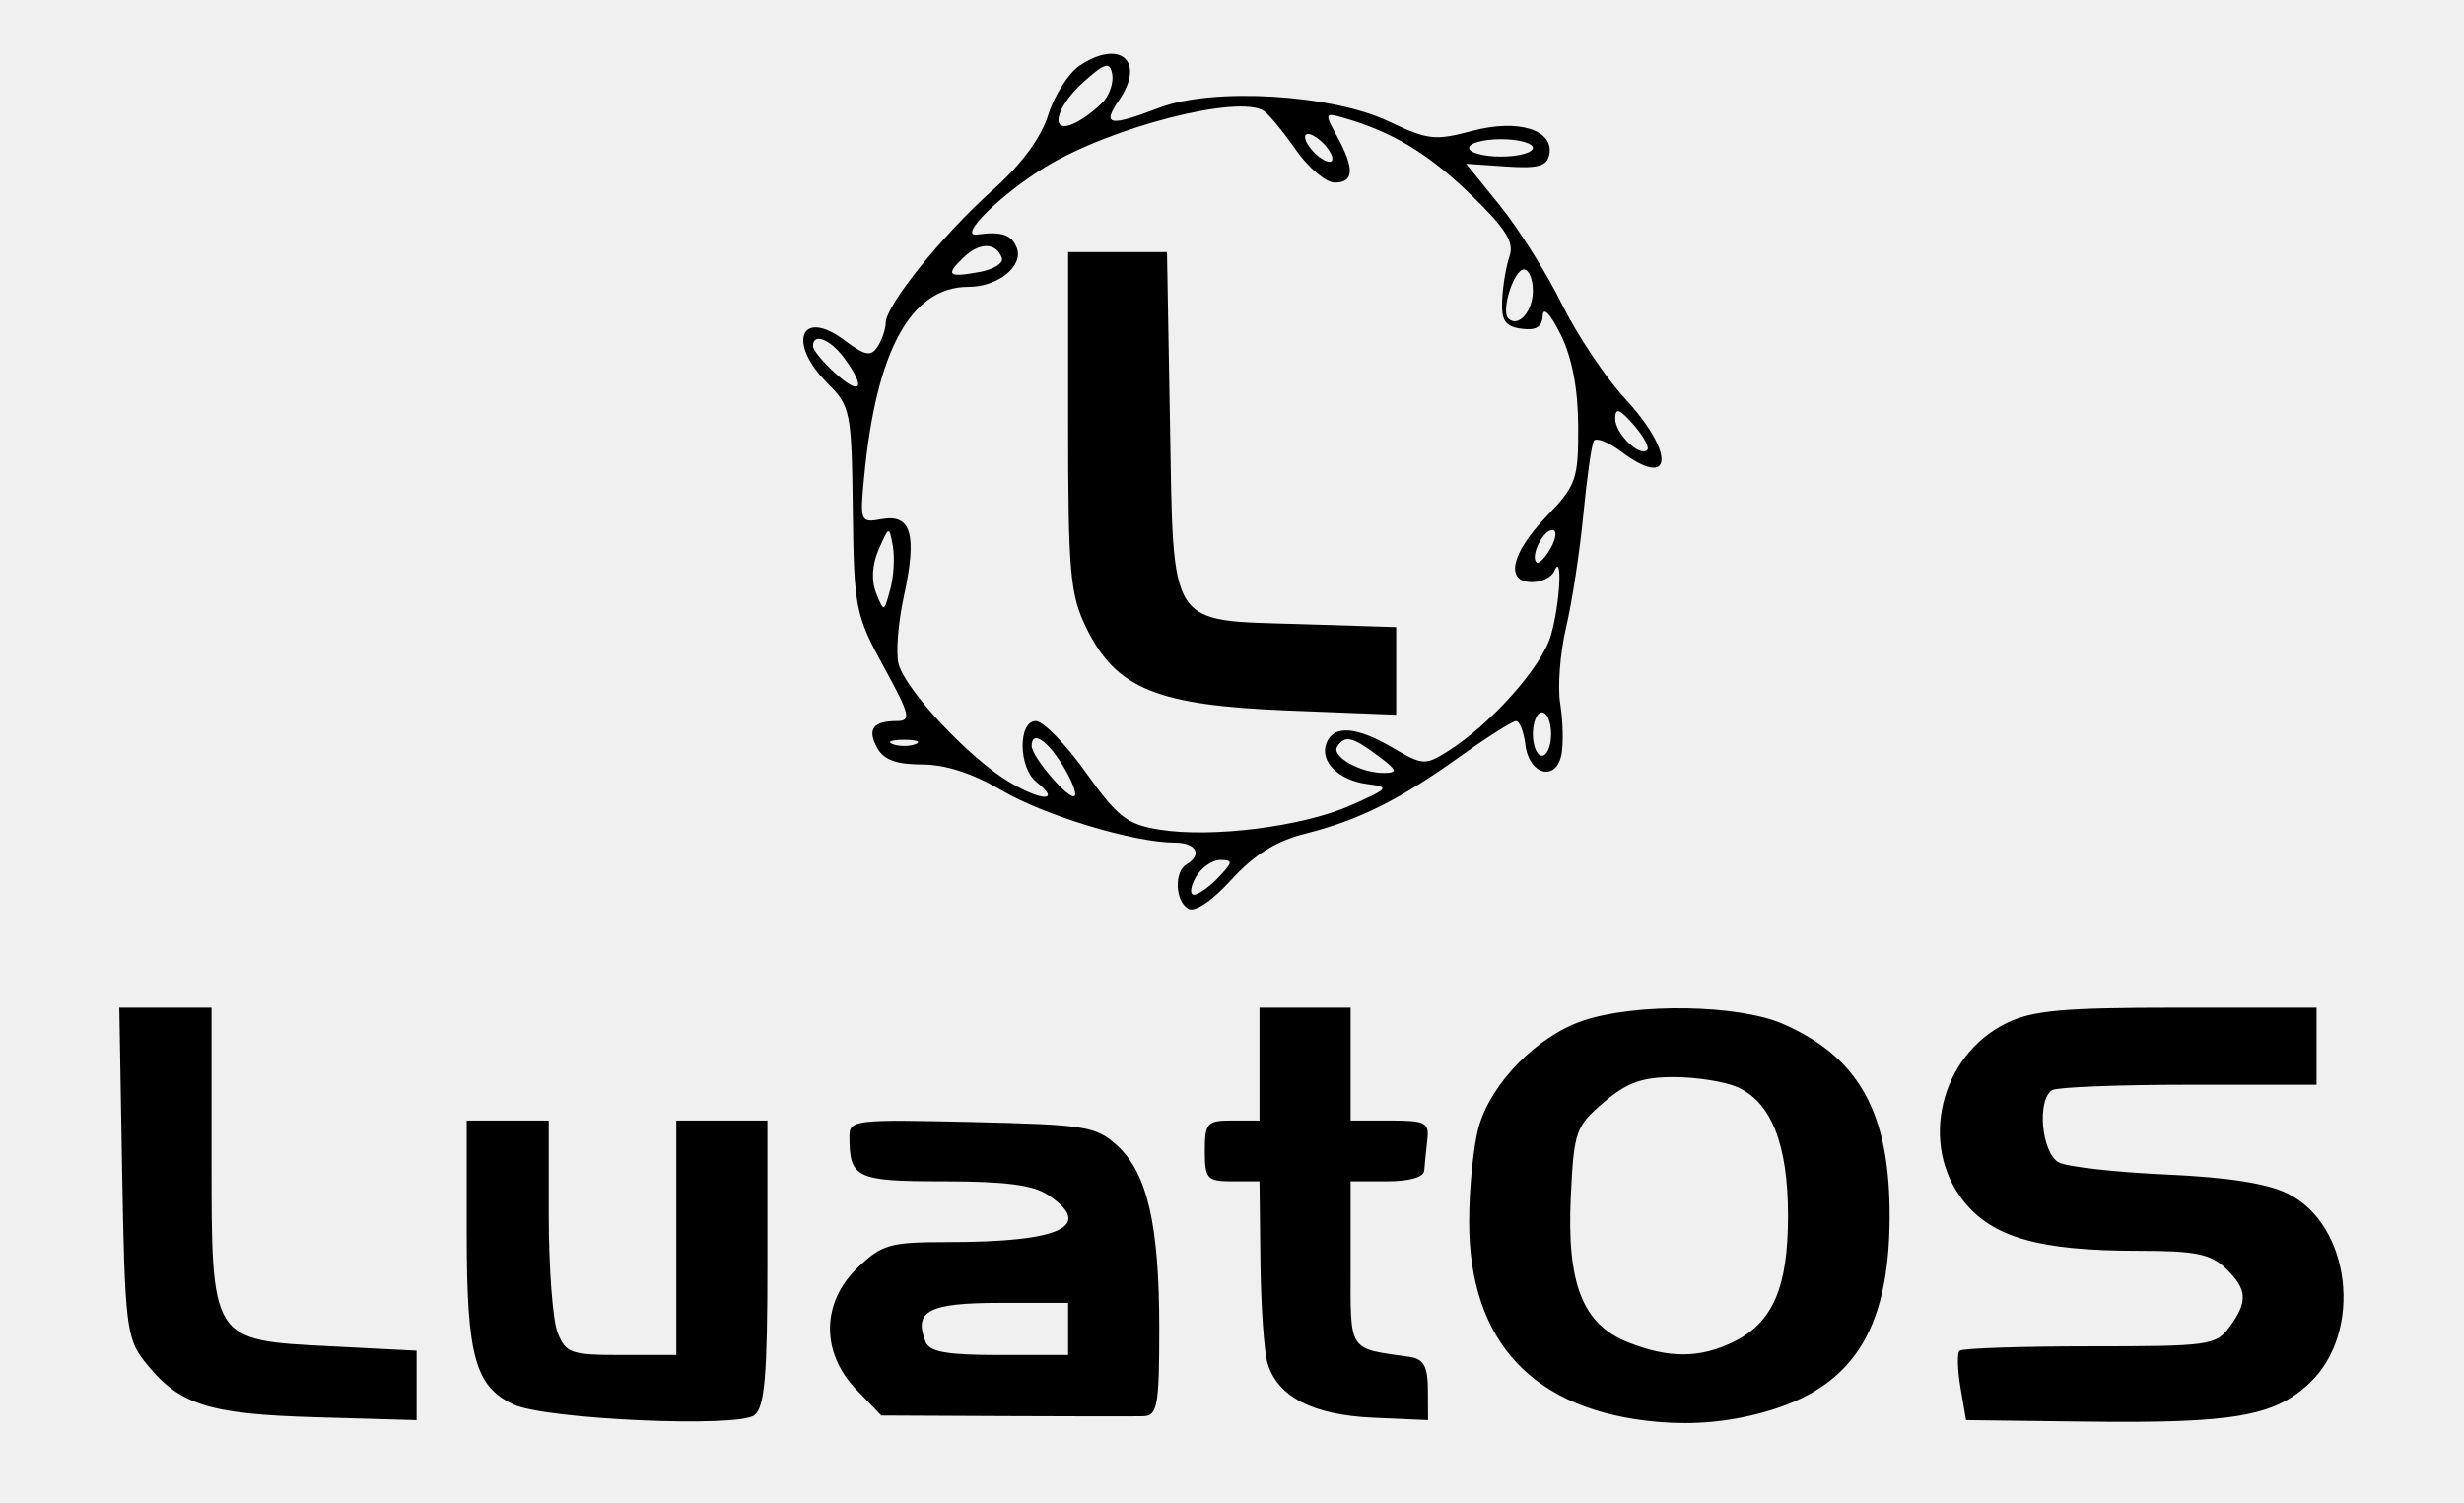
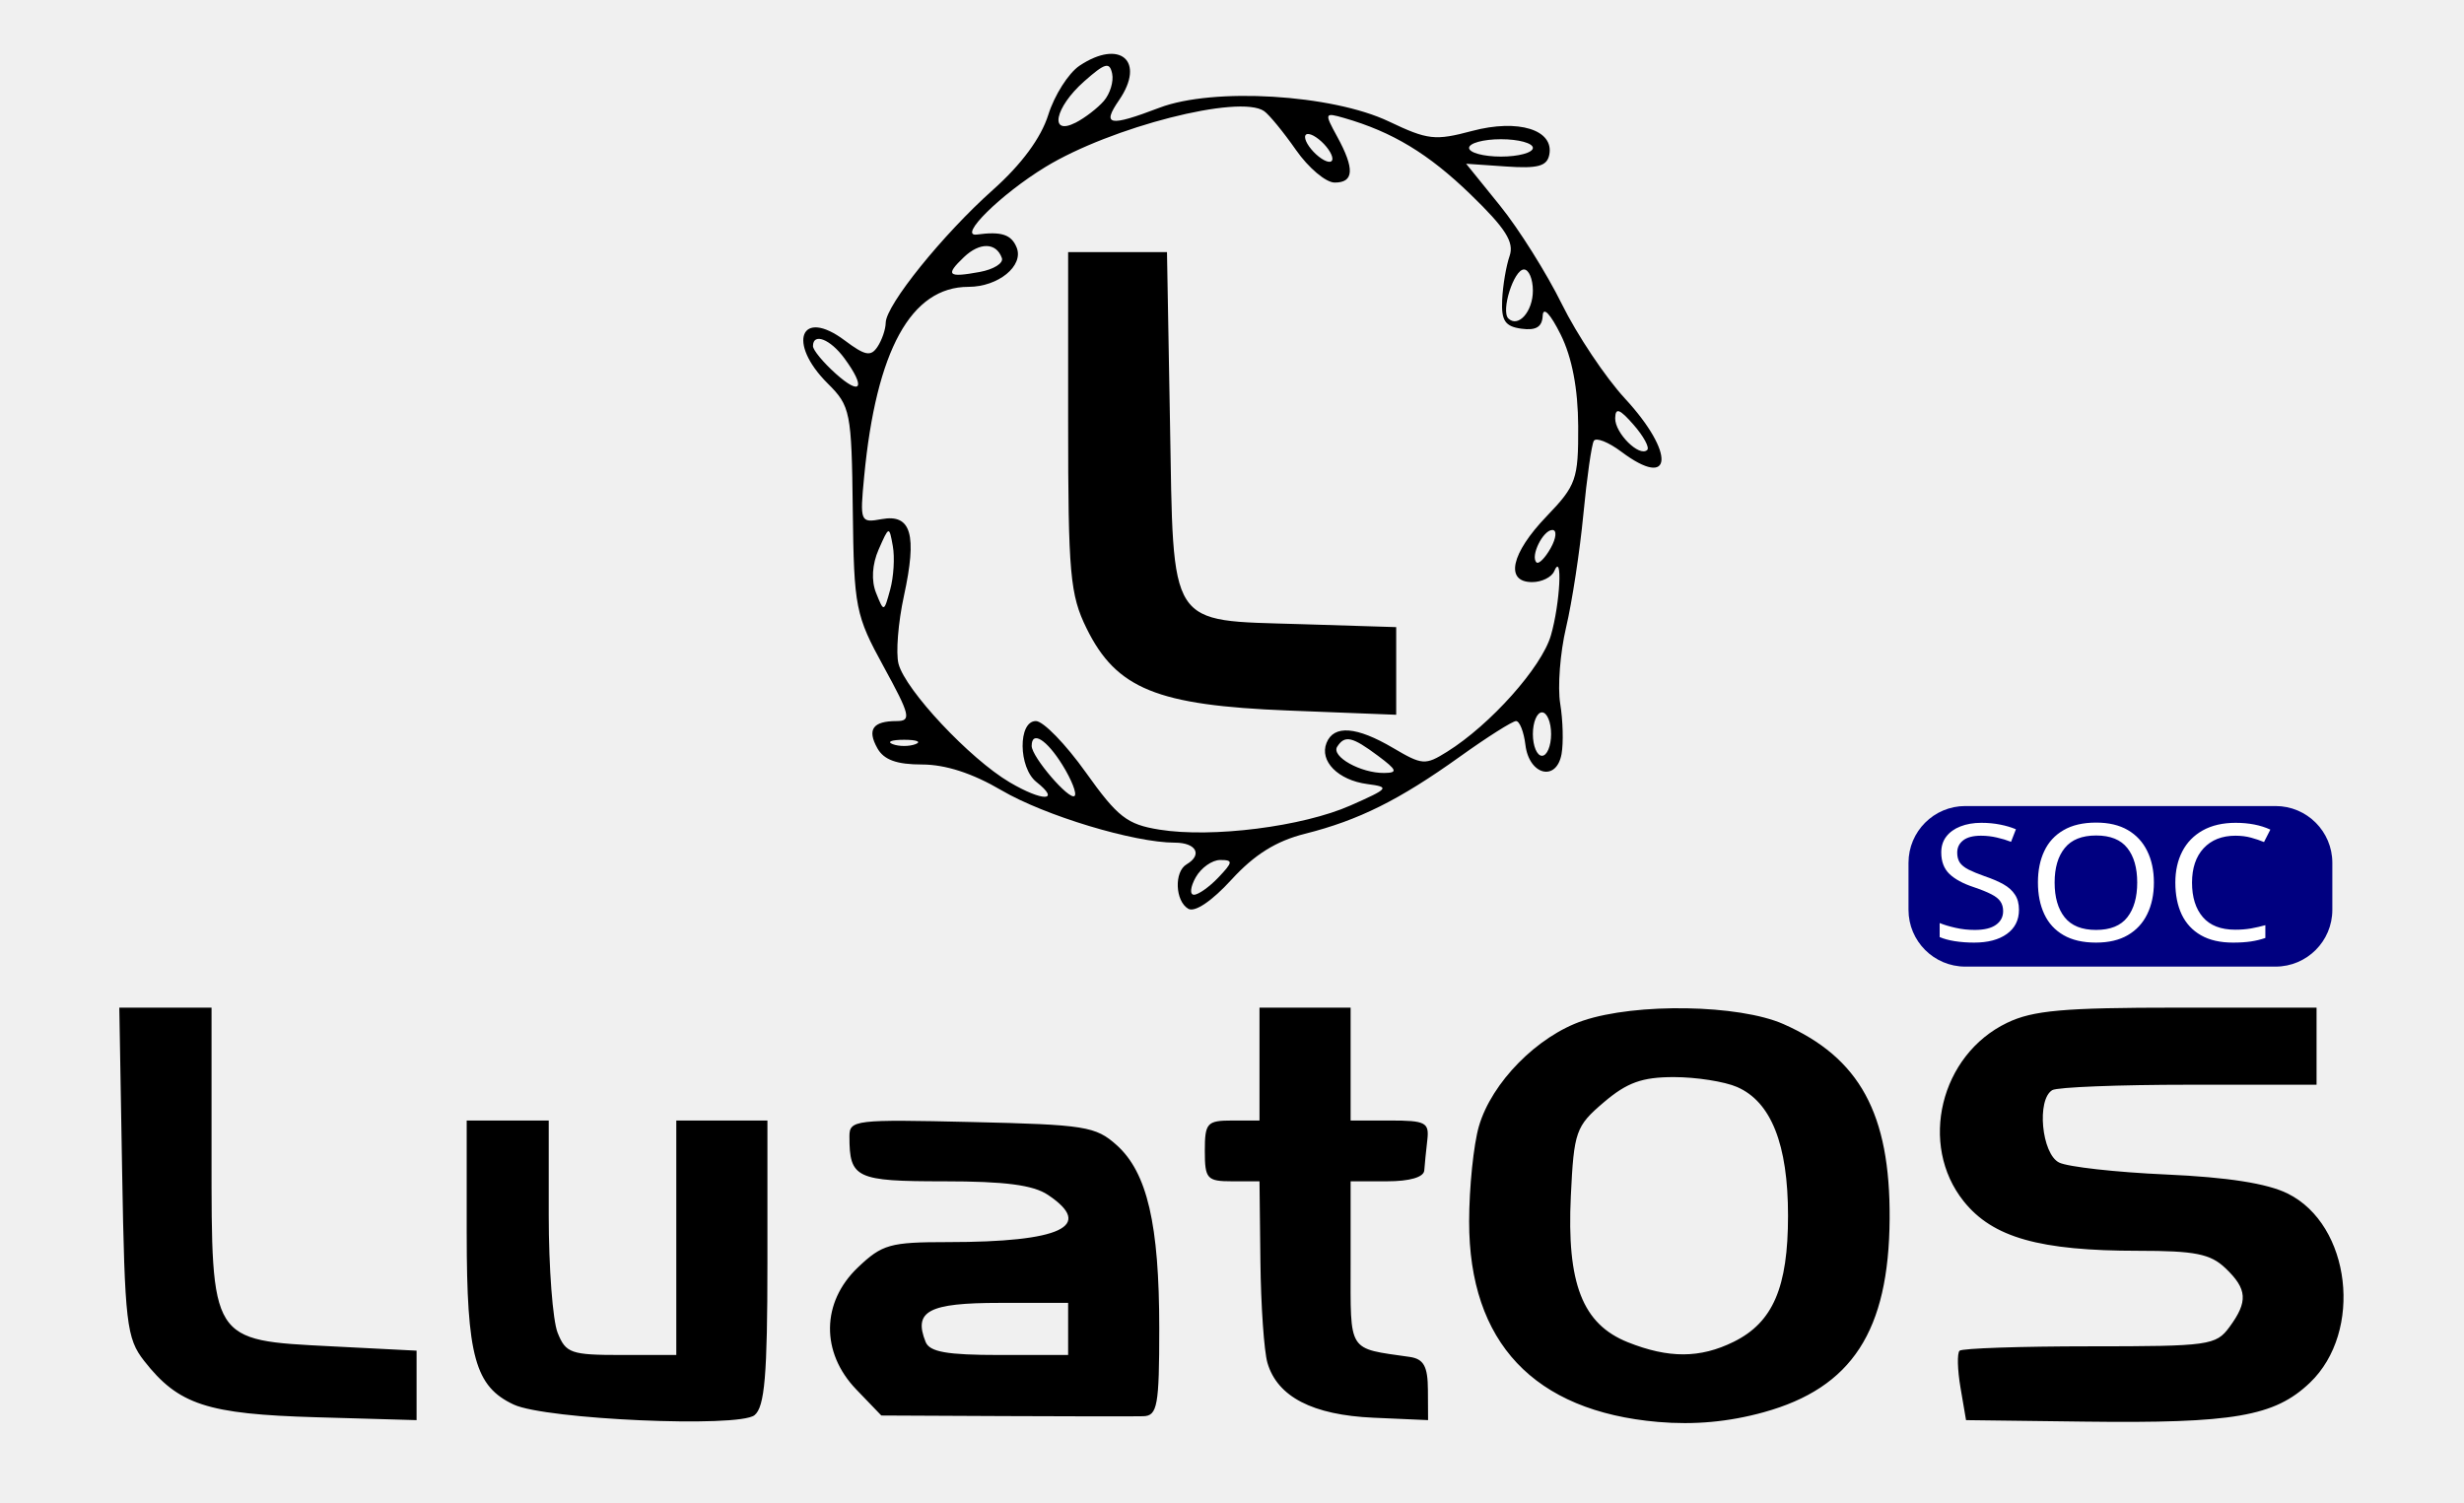
- <svg xmlns="http://www.w3.org/2000/svg" width="328" height="200">
-   <g>
+ <svg xmlns="http://www.w3.org/2000/svg" width="328" height="200" version="1.1" id="svg49">
+   <defs id="defs53" />
+   <g id="g42">
    <rect fill="none" id="canvas_background" height="202" width="330" y="-1" x="-1" />
  </g>
-   <g>
+   <g id="g47">
    <path id="svg_1" fill-rule="evenodd" fill="black" d="m143.701,8.749c-1.463,0.977 -3.333,3.917 -4.156,6.532c-0.97,3.088 -3.558,6.594 -7.373,9.995c-6.672,5.948 -14.241,15.333 -14.269,17.69c-0.011,0.868 -0.502,2.307 -1.094,3.198c-0.888,1.336 -1.65,1.187 -4.369,-0.851c-5.857,-4.391 -7.711,0.311 -2.261,5.732c3.034,3.018 3.182,3.762 3.34,16.826c0.159,13.035 0.349,14.003 4.122,20.893c3.524,6.437 3.711,7.225 1.714,7.225c-3.17,0 -3.963,1.121 -2.561,3.62c0.866,1.543 2.566,2.161 5.943,2.161c3.121,0 6.714,1.166 10.572,3.431c5.755,3.379 17.649,6.973 23.079,6.973c2.851,0 3.726,1.617 1.565,2.89c-1.673,0.985 -1.526,4.882 0.223,5.911c0.872,0.514 3.132,-1.008 5.762,-3.882c3.048,-3.333 5.934,-5.133 9.777,-6.101c7.152,-1.8 12.551,-4.488 20.623,-10.268c3.637,-2.605 7,-4.735 7.475,-4.735c0.473,0 1.035,1.427 1.246,3.169c0.486,4.024 4.128,4.95 4.809,1.223c0.266,-1.461 0.187,-4.479 -0.177,-6.704c-0.364,-2.225 -0.012,-6.795 0.781,-10.156c0.795,-3.361 1.828,-10.124 2.298,-15.029c0.469,-4.905 1.098,-9.318 1.397,-9.807c0.298,-0.488 1.943,0.163 3.655,1.445c6.876,5.155 7.219,0.209 0.492,-7.074c-2.595,-2.809 -6.381,-8.475 -8.412,-12.591c-2.032,-4.114 -5.729,-9.999 -8.215,-13.075l-4.52,-5.593l5.339,0.368c4.208,0.289 5.421,-0.04 5.728,-1.555c0.673,-3.332 -4.135,-4.817 -10.284,-3.176c-4.924,1.313 -5.884,1.203 -11.073,-1.266c-7.586,-3.61 -23.384,-4.555 -30.542,-1.824c-6.7,2.554 -7.693,2.369 -5.374,-1.005c3.575,-5.201 0.143,-8.198 -5.259,-4.592m3.23,4.702c-0.835,0.957 -2.517,2.251 -3.74,2.875c-3.57,1.821 -2.789,-2.025 1.114,-5.479c2.802,-2.48 3.4,-2.647 3.74,-1.045c0.221,1.049 -0.279,2.69 -1.114,3.649m21.342,1.343c0.673,0.467 2.584,2.796 4.246,5.177c1.662,2.38 3.978,4.331 5.145,4.335c2.584,0.009 2.683,-1.83 0.331,-6.128c-1.716,-3.136 -1.686,-3.221 0.917,-2.473c6.441,1.851 11.23,4.746 16.852,10.187c4.668,4.519 5.829,6.353 5.186,8.192c-0.455,1.303 -0.899,3.929 -0.987,5.837c-0.129,2.773 0.387,3.542 2.569,3.838c1.947,0.264 2.757,-0.234 2.828,-1.734c0.058,-1.259 1.02,-0.246 2.395,2.52c1.509,3.039 2.307,7.221 2.328,12.202c0.029,7.067 -0.255,7.875 -4.214,11.994c-4.732,4.924 -5.573,8.751 -1.92,8.751c1.279,0 2.6,-0.65 2.937,-1.445c1.154,-2.724 0.791,4.333 -0.44,8.554c-1.234,4.235 -8.059,11.881 -13.809,15.471c-2.914,1.82 -3.299,1.793 -7.197,-0.502c-4.861,-2.864 -7.884,-3.095 -8.856,-0.676c-0.975,2.422 1.541,4.966 5.417,5.48c3.053,0.403 2.921,0.573 -2.211,2.845c-6.383,2.825 -18.447,4.353 -25.461,3.223c-4.301,-0.692 -5.545,-1.661 -9.794,-7.623c-2.676,-3.756 -5.665,-6.83 -6.64,-6.83c-2.399,0 -2.342,6.205 0.074,8.116c3.29,2.602 0.83,2.627 -3.569,0.035c-5.285,-3.112 -13.868,-12.26 -14.791,-15.763c-0.376,-1.431 -0.053,-5.503 0.719,-9.048c1.778,-8.163 0.974,-10.937 -2.96,-10.221c-2.854,0.52 -2.913,0.38 -2.336,-5.657c1.604,-16.824 6.244,-25.264 13.886,-25.264c3.965,0 7.395,-2.8 6.415,-5.236c-0.698,-1.732 -2.028,-2.168 -5.278,-1.728c-2.635,0.356 3.156,-5.364 9.098,-8.988c8.747,-5.335 25.858,-9.706 29.124,-7.44m9.087,6.335c0,0.645 -0.804,0.519 -1.82,-0.283c-1.001,-0.792 -1.82,-1.96 -1.82,-2.595c0,-0.645 0.804,-0.519 1.82,0.283c1.001,0.792 1.82,1.96 1.82,2.595m26.687,-1.439c0,0.636 -1.911,1.156 -4.246,1.156c-2.335,0 -4.246,-0.52 -4.246,-1.156c0,-0.636 1.911,-1.156 4.246,-1.156c2.335,0 4.246,0.52 4.246,1.156m-70.685,14.668c0.237,0.676 -1.094,1.507 -2.956,1.849c-4.253,0.779 -4.62,0.431 -2.091,-1.98c2.113,-2.013 4.317,-1.956 5.047,0.132m8.82,21.76c0,20.263 0.25,23.063 2.465,27.553c3.959,8.026 9.376,10.23 26.833,10.915l14.372,0.564l0,-5.835l0,-5.833l-12.697,-0.394c-17.828,-0.554 -16.928,0.842 -17.418,-27.023l-0.397,-22.504l-6.578,0l-6.58,0l0,22.556m61.865,-17.422c0,2.769 -1.935,4.969 -3.259,3.706c-1.032,-0.985 0.724,-6.528 2.069,-6.528c0.655,0 1.19,1.269 1.19,2.822m-91.654,8.996c2.892,3.933 2.247,5.09 -1.144,2.054c-1.668,-1.494 -3.033,-3.144 -3.033,-3.669c0,-1.828 2.301,-0.938 4.177,1.615m106.876,12.209c-1.04,0.992 -4.308,-2.246 -4.265,-4.227c0.032,-1.455 0.588,-1.255 2.456,0.883c1.33,1.52 2.143,3.025 1.809,3.343m-100.772,18.575c-0.835,3.051 -0.841,3.053 -1.885,0.449c-0.654,-1.629 -0.523,-3.805 0.347,-5.78c1.386,-3.148 1.399,-3.15 1.885,-0.449c0.271,1.495 0.114,4.096 -0.347,5.78m87.92,-5.51c-0.745,1.326 -1.595,2.18 -1.891,1.899c-0.848,-0.809 0.872,-4.311 2.119,-4.311c0.62,0 0.517,1.084 -0.228,2.412m0.056,24.756c0,1.59 -0.546,2.89 -1.213,2.89c-0.667,0 -1.213,-1.301 -1.213,-2.89c0,-1.59 0.546,-2.89 1.213,-2.89c0.667,0 1.213,1.301 1.213,2.89m-84.61,1.343c-0.833,0.321 -2.198,0.321 -3.033,0c-0.833,-0.32 -0.152,-0.583 1.516,-0.583c1.668,0 2.351,0.262 1.516,0.583m19.569,2.783c1.209,1.951 1.935,3.8 1.612,4.107c-0.689,0.658 -5.715,-5.194 -5.715,-6.655c0,-2.096 1.989,-0.86 4.103,2.548m41.993,-1.236c2.551,1.902 2.683,2.265 0.83,2.287c-3.116,0.036 -7.099,-2.194 -6.251,-3.501c1.014,-1.565 1.986,-1.348 5.421,1.214m-21.228,16.185c-1.207,1.272 -2.676,2.312 -3.263,2.312c-0.587,0 -0.484,-1.04 0.23,-2.312c0.714,-1.272 2.182,-2.312 3.263,-2.312c1.735,0 1.708,0.272 -0.23,2.312m-145.942,39.225c0.347,20.13 0.582,22.145 2.931,25.144c4.572,5.84 8.378,7.085 22.92,7.502l13.343,0.383l0,-4.624l0,-4.624l-11.332,-0.578c-16.148,-0.824 -15.961,-0.525 -15.961,-25.562l0,-19.525l-6.139,0l-6.138,0l0.376,21.884m151.401,-14.37l0,7.514l-3.639,0c-3.35,0 -3.639,0.321 -3.639,4.046c0,3.725 0.289,4.046 3.639,4.046l3.639,0l0.121,10.693c0.067,5.882 0.489,11.947 0.938,13.48c1.326,4.514 6.015,6.941 14.104,7.298l7.278,0.32l-0.022,-4.035c-0.016,-3.126 -0.562,-4.112 -2.426,-4.38c-8.328,-1.198 -7.863,-0.464 -7.863,-12.416l0,-10.961l4.852,0c3.019,0 4.89,-0.546 4.953,-1.445c0.056,-0.794 0.238,-2.615 0.404,-4.046c0.273,-2.342 -0.221,-2.601 -4.953,-2.601l-5.256,0l0,-7.514l0,-7.514l-6.065,0l-6.065,0l0,7.514m43.063,-5.778c-6.062,2.043 -12.157,8.224 -13.854,14.051c-0.712,2.444 -1.298,8.156 -1.302,12.693c-0.013,16.084 8.62,25.246 25.135,26.674c4.832,0.417 9.437,-0.006 14.093,-1.296c11.735,-3.251 16.649,-10.809 16.747,-25.753c0.091,-13.973 -3.978,-21.432 -14.133,-25.913c-5.917,-2.612 -19.598,-2.844 -26.687,-0.455m56.448,0.289c-8.89,4.274 -11.79,16.23 -5.762,23.762c3.855,4.816 10.091,6.583 23.241,6.583c7.55,0 9.595,0.408 11.593,2.312c2.92,2.783 3.034,4.439 0.537,7.835c-1.795,2.444 -2.705,2.57 -18.6,2.57c-9.191,0 -16.989,0.265 -17.328,0.587c-0.338,0.323 -0.283,2.534 0.124,4.913l0.739,4.326l15.748,0.198c19.872,0.25 25.313,-0.688 30.017,-5.17c7.135,-6.801 5.467,-21.031 -2.953,-25.194c-2.726,-1.347 -7.981,-2.17 -16.169,-2.533c-6.672,-0.296 -13.085,-1.012 -14.253,-1.59c-2.336,-1.158 -3.017,-8.401 -0.906,-9.644c0.668,-0.393 8.856,-0.716 18.196,-0.716l16.979,0l0,-5.133l0,-5.132l-18.499,0.002c-15.197,0.001 -19.25,0.362 -22.703,2.023m-35.941,8.54c4.538,1.97 6.787,7.644 6.787,17.123c0,9.561 -2.009,14.222 -7.238,16.8c-4.474,2.205 -8.644,2.223 -14.073,0.061c-6.049,-2.409 -8.158,-7.803 -7.602,-19.454c0.41,-8.608 0.657,-9.314 4.382,-12.485c3.102,-2.642 5.102,-3.362 9.331,-3.362c2.96,0 6.746,0.592 8.414,1.317m-169.104,19.55c0,16.295 1.112,20.33 6.265,22.73c4.249,1.979 29.894,3.112 32.039,1.415c1.365,-1.079 1.726,-5.334 1.726,-20.298l0,-18.934l-6.065,0l-6.065,0l0,15.607l0,15.607l-7.309,0c-6.729,0 -7.402,-0.235 -8.491,-2.965c-0.65,-1.631 -1.183,-8.654 -1.183,-15.607l0,-12.641l-5.459,0l-5.459,0l0,15.087m50.948,-12.958c0,5.559 0.854,5.964 12.596,5.964c8.106,0 11.856,0.489 13.82,1.8c6.254,4.175 1.772,6.292 -13.318,6.292c-7.703,0 -8.74,0.292 -11.979,3.379c-4.863,4.635 -4.949,11.31 -0.21,16.237l3.336,3.468l16.376,0.077c9.007,0.043 17.332,0.051 18.499,0.018c1.877,-0.052 2.123,-1.406 2.123,-11.685c0,-13.863 -1.602,-20.757 -5.671,-24.405c-2.79,-2.501 -4.189,-2.724 -19.29,-3.074c-15.595,-0.363 -16.283,-0.282 -16.283,1.928m29.113,25.617l0,3.468l-9.135,0c-7.002,0 -9.299,-0.405 -9.834,-1.734c-1.658,-4.116 0.395,-5.202 9.834,-5.202l9.135,0l0,3.468m-22.042,35.374c-0.22,4.831 0.011,9.023 0.511,9.317c0.501,0.292 0.91,-3.401 0.91,-8.207c0,-4.806 0.434,-8.739 0.966,-8.739c0.531,0 0.934,2.861 0.895,6.358c-0.038,3.497 0.289,6.358 0.728,6.358c0.438,0 0.765,-3.121 0.728,-6.936c-0.058,-5.825 -0.41,-6.936 -2.203,-6.936c-1.816,0 -2.194,1.314 -2.534,8.785m11.125,-7.051c-0.831,0.954 -1.104,1.734 -0.607,1.734c0.497,0 0.224,0.78 -0.607,1.734c-1.043,1.198 -1.089,1.734 -0.148,1.734c0.748,0 1.361,1.821 1.361,4.046c0,2.225 -0.546,4.046 -1.213,4.046c-0.667,0 -1.213,-1.529 -1.213,-3.4c0,-1.871 -0.513,-3.703 -1.141,-4.072c-0.677,-0.399 -0.859,0.984 -0.448,3.4c0.451,2.647 0.213,4.072 -0.678,4.072c-0.755,0 -1.37,0.391 -1.368,0.867c0.002,0.477 3.142,0.945 6.975,1.04c4.973,0.124 5.851,-0.043 3.062,-0.578c-2.97,-0.571 -3.654,-1.143 -2.842,-2.38c0.588,-0.896 0.787,-2.327 0.444,-3.179c-0.372,-0.927 0.217,-1.55 1.468,-1.55c1.576,0 1.947,0.711 1.51,2.89c-0.319,1.59 -0.109,2.89 0.466,2.89c0.574,0 1.044,-2.311 1.044,-5.136c0,-4.513 -0.294,-5.081 -2.426,-4.69c-1.334,0.245 -2.426,-0.045 -2.426,-0.644c0,-0.6 1.131,-1.09 2.512,-1.09c2.234,0 2.311,-0.193 0.694,-1.734c-1.001,-0.954 -2.065,-1.734 -2.364,-1.734c-0.3,0 -1.224,0.78 -2.055,1.734m13.274,1.445c-2.692,5.116 -2.738,5.274 -1.302,4.428c0.926,-0.545 1.371,0.593 1.371,3.501c0,2.369 0.361,3.962 0.803,3.541c0.442,-0.421 0.731,-2.595 0.643,-4.832c-0.089,-2.237 0.355,-5.361 0.986,-6.942c1.556,-3.898 -0.417,-3.659 -2.501,0.305m5.888,0.296c-1.137,1.904 -1.82,3.461 -1.516,3.461c0.963,0 4.783,-4.186 5.098,-5.587c0.577,-2.568 -1.525,-1.32 -3.582,2.126m16.682,-2.03c-0.258,0.795 -0.708,4.827 -0.998,8.959c-0.432,6.127 -0.295,6.927 0.742,4.335c0.879,-2.199 2.134,-3.179 4.07,-3.179c2.301,0 2.798,-0.617 2.798,-3.468c0,-2.697 -0.539,-3.468 -2.426,-3.468c-3.329,0 -3.075,-3.188 0.303,-3.808c2.314,-0.425 2.216,-0.525 -0.644,-0.659c-1.856,-0.087 -3.586,0.494 -3.845,1.288m9.697,0c-0.262,0.795 -0.842,4.046 -1.288,7.225c-0.445,3.179 -1.372,6.431 -2.059,7.225c-0.753,0.872 -0.785,1.445 -0.081,1.445c1.487,0 3.982,-5.164 3.982,-8.243c0,-4.675 3.033,-1.354 3.132,3.43c0.144,6.994 1.72,7.432 1.72,0.477c0,-3.586 0.591,-6.128 1.516,-6.521c0.835,-0.355 0.425,-0.599 -0.91,-0.541c-4.458,0.19 -5.459,-0.151 -5.459,-1.864c0,-0.936 1.775,-2.19 3.942,-2.786l3.942,-1.086l-3.98,-0.104c-2.207,-0.058 -4.193,0.54 -4.459,1.341m13.813,-0.578c-0.876,8.877 -1.542,12.739 -2.489,14.425c-0.711,1.265 -0.716,2.049 -0.013,2.049c1.664,0 3.8,-6.596 3.8,-11.733c0,-4.284 0.148,-4.446 3.942,-4.295c2.851,0.114 3.187,0.296 1.213,0.659c-1.937,0.355 -2.729,1.316 -2.729,3.311c0,1.544 0.495,2.809 1.099,2.809c0.605,0 0.814,-1.04 0.466,-2.312c-0.557,-2.029 -0.038,-2.312 4.246,-2.312c4.282,0 4.802,0.283 4.246,2.312c-0.371,1.353 -0.038,2.312 0.804,2.312c2.794,0 0.735,-5.09 -2.369,-5.858c-2.805,-0.694 -2.712,-0.792 1.213,-1.307c2.595,-0.341 0.826,-0.629 -4.549,-0.742c-4.836,-0.102 -8.833,0.206 -8.879,0.682m-63.6,2.601c0.412,0.636 0.99,1.156 1.285,1.156c0.295,0 0.535,-0.52 0.535,-1.156c0,-0.636 -0.579,-1.156 -1.285,-1.156c-0.706,0 -0.947,0.52 -0.535,1.156m30.707,0.064c1.689,0.645 2.46,1.608 1.936,2.417c-0.542,0.837 -0.343,1.032 0.528,0.519c2.718,-1.601 1.507,-4.158 -1.935,-4.083c-3.272,0.073 -3.283,0.095 -0.529,1.147m-3.413,7.22c0,2.734 -0.655,5.595 -1.456,6.358c-1.132,1.079 -0.997,1.387 0.607,1.387c1.691,0 2.062,-1.145 2.062,-6.358c0,-3.497 -0.273,-6.358 -0.607,-6.358c-0.334,0 -0.607,2.237 -0.607,4.971m17.981,-2.274c0.264,1.299 -0.427,1.927 -2.123,1.927c-1.383,0 -2.515,-0.694 -2.515,-1.541c0,-3.541 3.929,-3.868 4.637,-0.386m-36.505,-0.843c-0.403,0.384 -1.45,0.425 -2.324,0.091c-0.968,-0.369 -0.681,-0.643 0.733,-0.698c1.279,-0.05 1.994,0.223 1.592,0.607m63.119,2.24c0.657,3.274 0.617,3.28 2.592,-0.338c1.232,-2.259 1.117,-2.601 -0.881,-2.601c-1.81,0 -2.175,0.627 -1.712,2.939m-49.224,2.259c-0.762,1.592 -0.913,2.895 -0.338,2.895c1.007,0 2.822,-4.742 2.084,-5.446c-0.199,-0.188 -0.985,0.958 -1.746,2.551m8.975,-0.573c0.899,3.22 1.473,4.088 2.226,3.37c0.279,-0.266 -0.29,-1.783 -1.264,-3.372l-1.77,-2.888l0.808,2.89m44.175,-0.702c0,0.25 0.847,0.764 1.883,1.143c1.08,0.394 1.566,0.2 1.141,-0.454c-0.712,-1.099 -3.024,-1.625 -3.024,-0.689m-10.108,3.785c-0.445,0.423 -0.809,1.307 -0.809,1.965c0,0.724 0.565,0.655 1.435,-0.173c0.79,-0.753 1.154,-1.637 0.809,-1.965c-0.345,-0.328 -0.991,-0.251 -1.435,0.173m3.307,1.058c0.405,1.006 0.736,2.046 0.736,2.312c0,0.266 1.638,0.483 3.639,0.483c2.002,0 3.639,-0.488 3.639,-1.084c0,-0.597 -1.501,-0.987 -3.336,-0.867c-2.112,0.138 -3.224,-0.313 -3.033,-1.228c0.167,-0.794 -0.301,-1.445 -1.04,-1.445c-0.739,0 -1.012,0.823 -0.607,1.829m9.834,0.483c0.412,0.636 0.99,1.156 1.285,1.156c0.295,0 0.535,-0.52 0.535,-1.156c0,-0.636 -0.579,-1.156 -1.285,-1.156c-0.706,0 -0.947,0.52 -0.535,1.156" />
  </g>
+   <rect style="fill:#000080;fill-rule:evenodd" id="rect149" width="56.419" height="21.375" x="254.054" y="107.3" rx="7.559" ry="7.559" />
+   <text xml:space="preserve" style="font-style:normal;font-weight:normal;font-size:22.564px;line-height:1.25;font-family:sans-serif;fill:#000000;fill-opacity:1;stroke:none;stroke-width:0.846" x="247.655" y="129.997" id="text1153" transform="scale(1.03774,0.9636322)">
+     <tspan id="tspan1151" x="247.655" y="129.997" style="font-size:22.564px;fill:#ffffff;stroke-width:0.846">SOC</tspan>
+   </text>
</svg>
